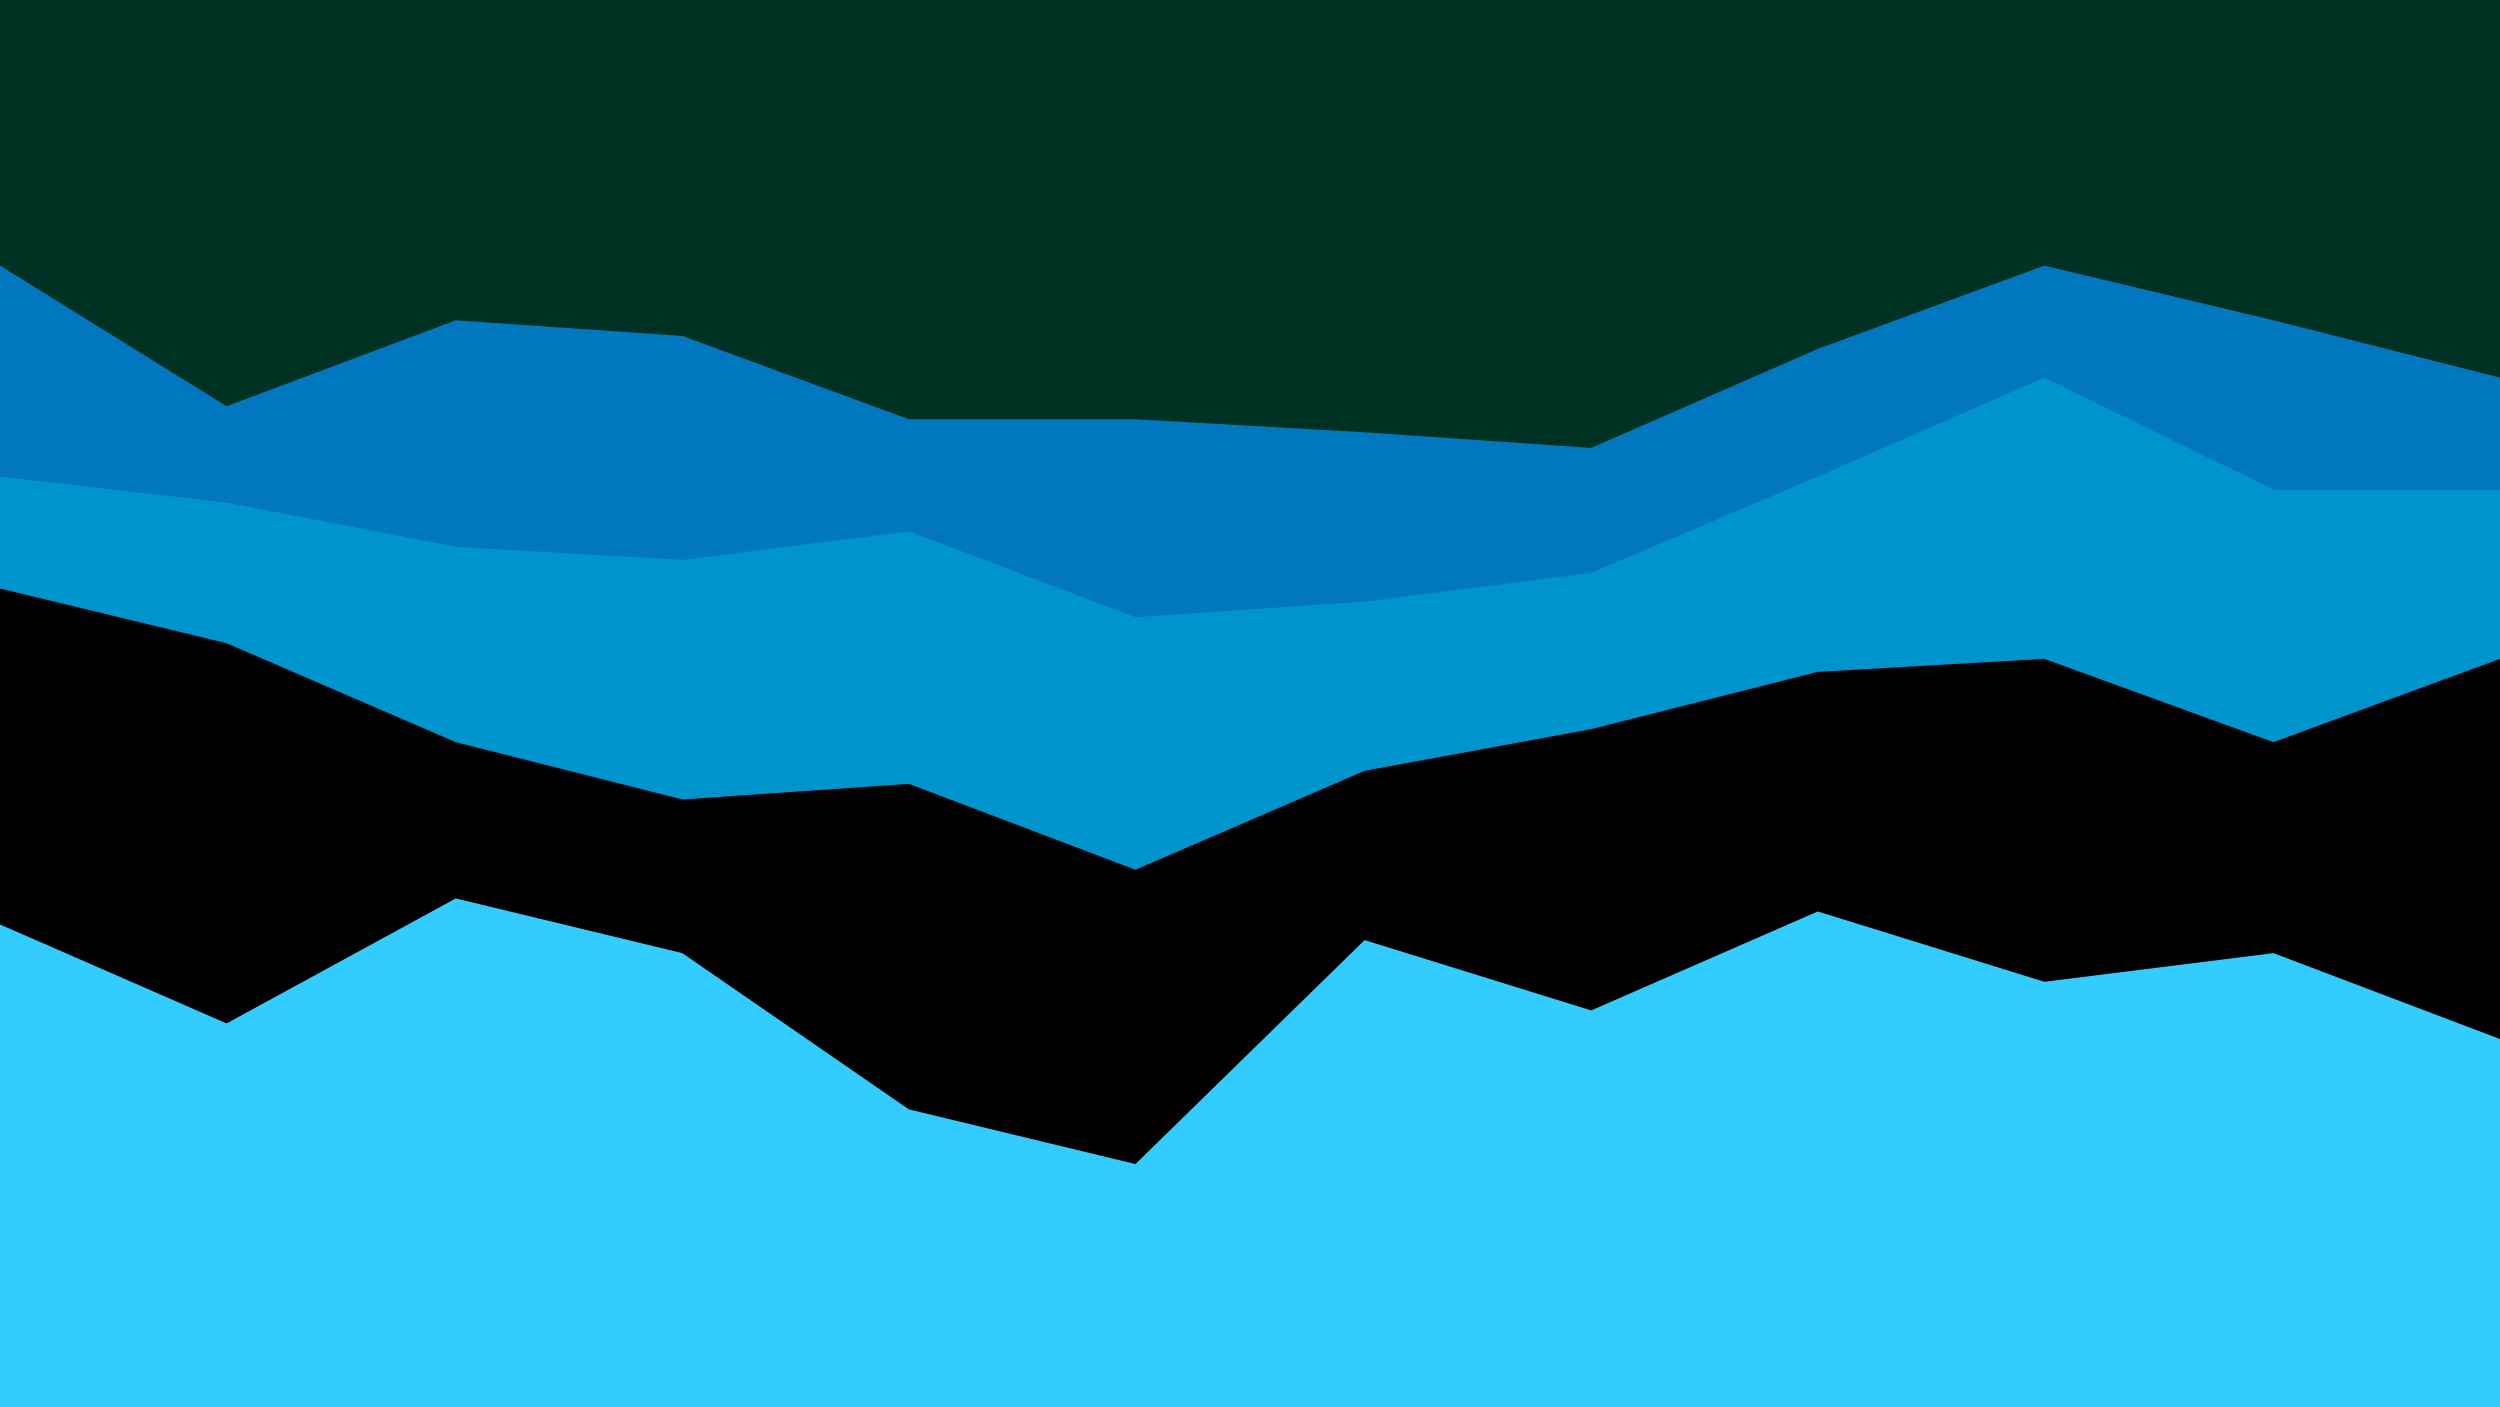
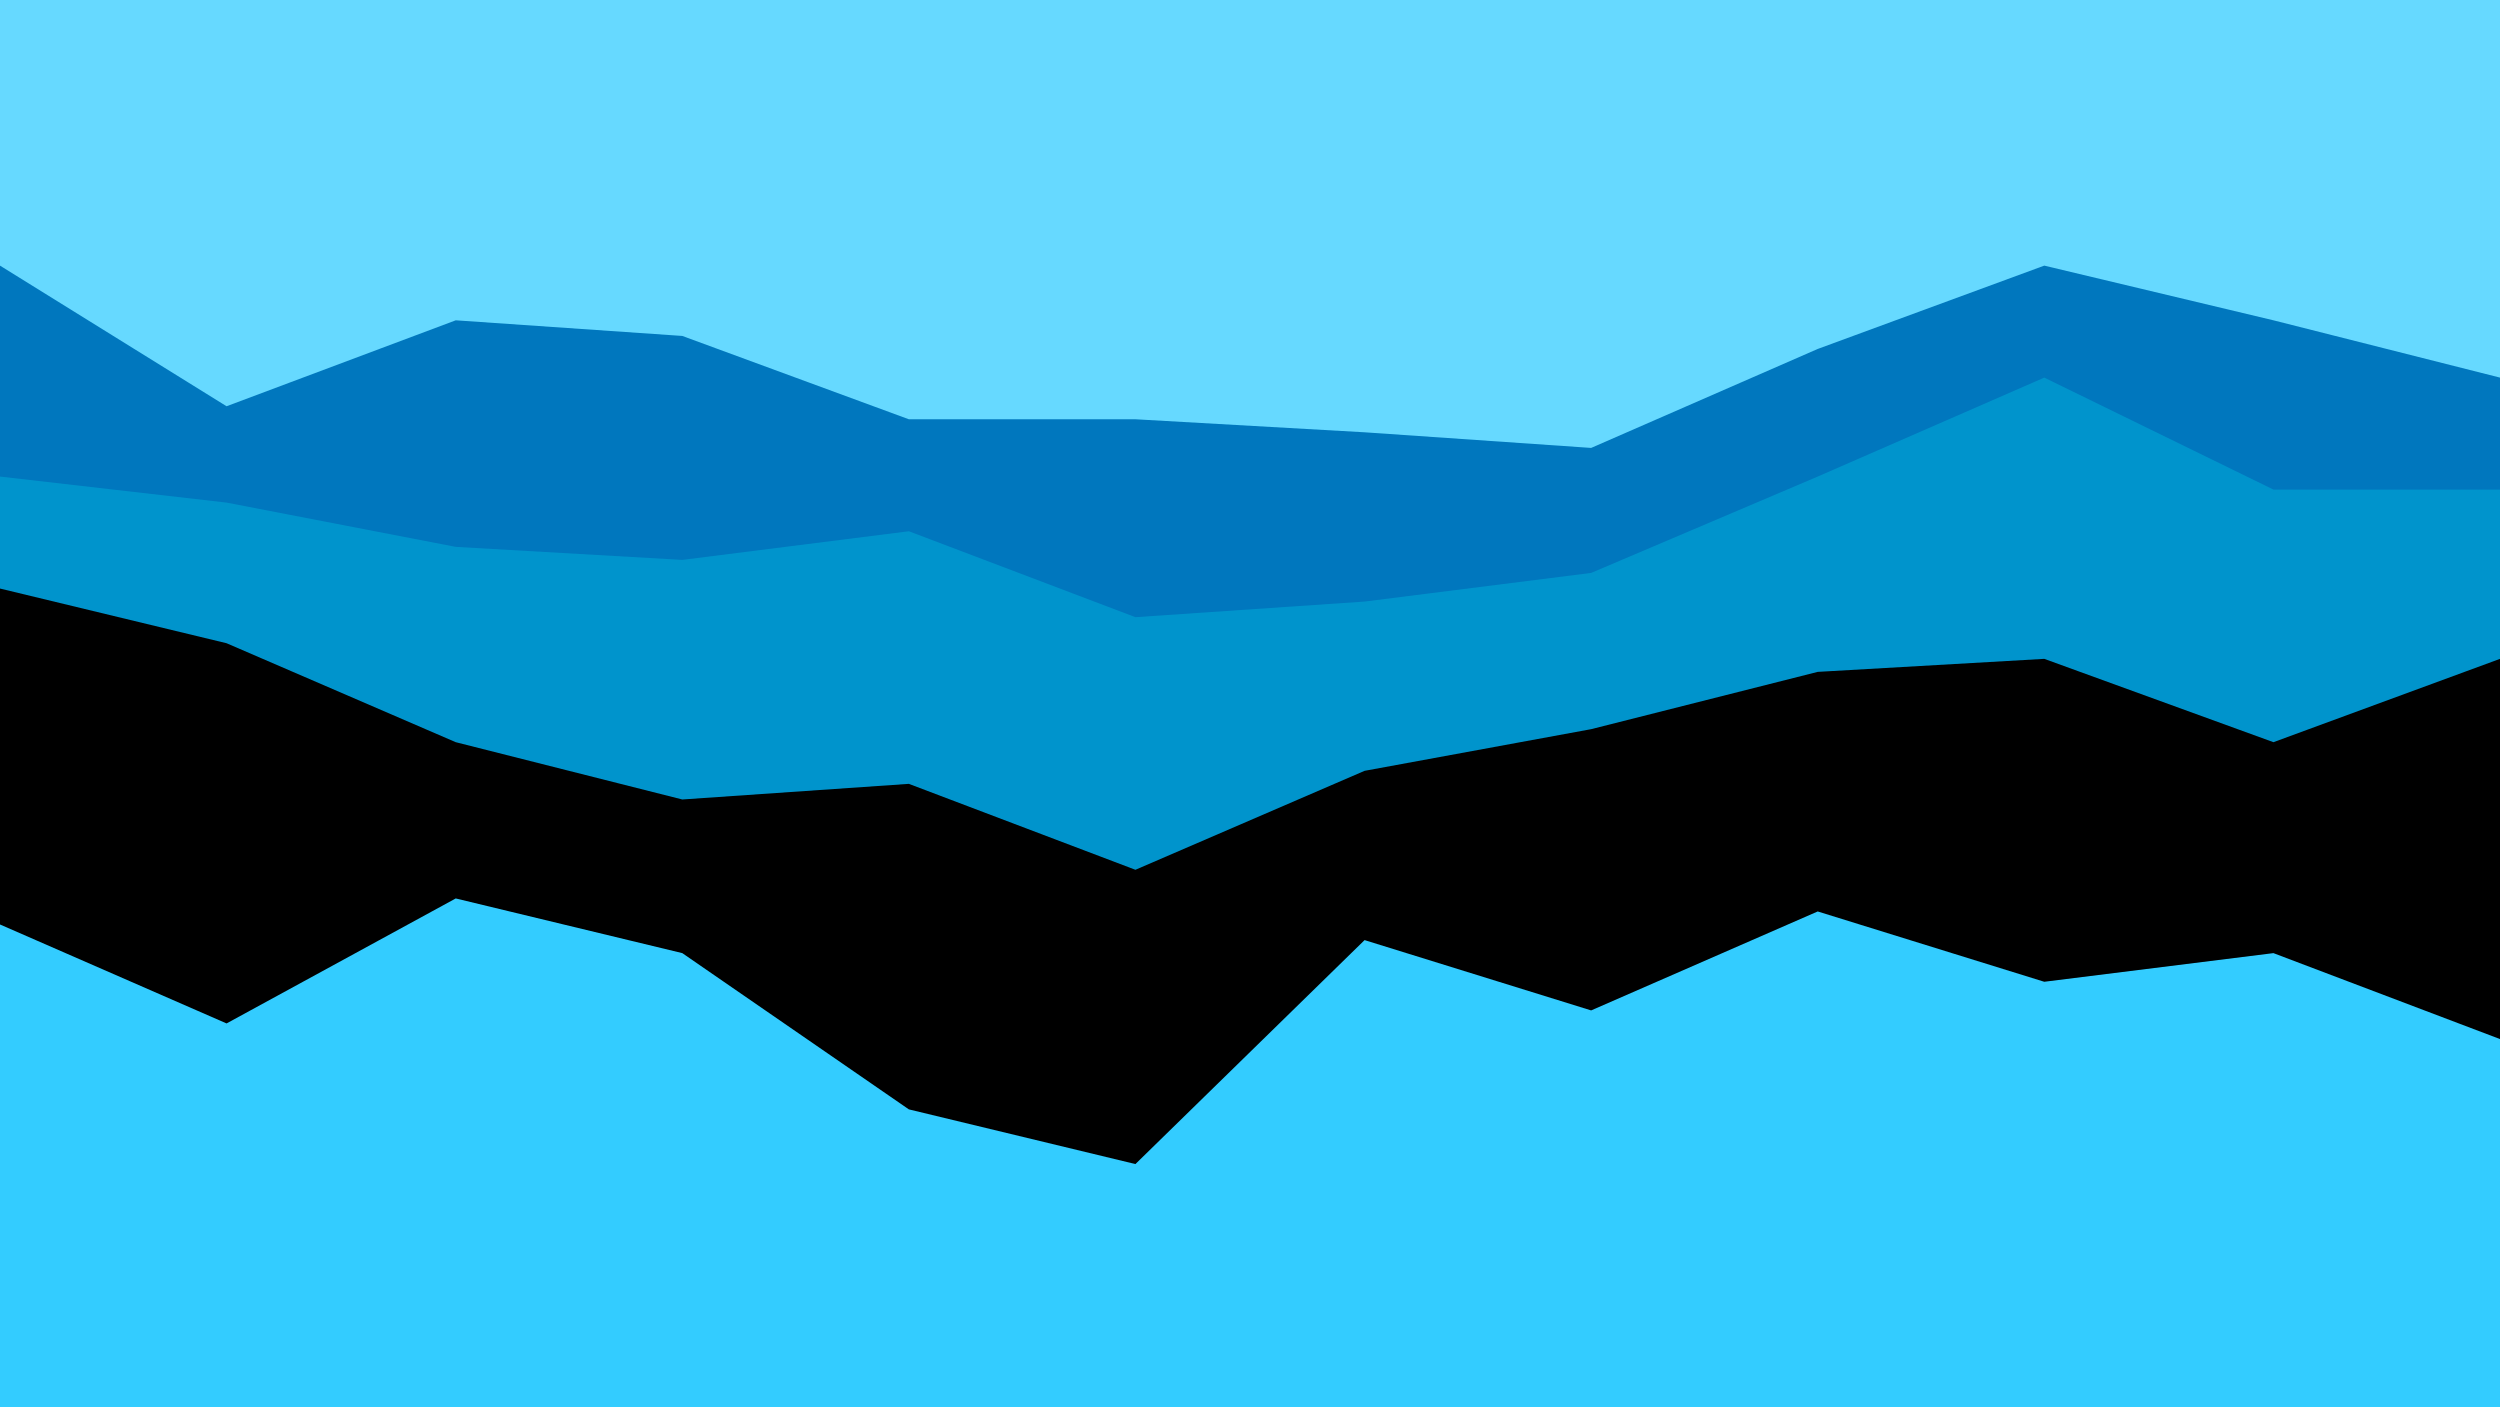
<svg xmlns="http://www.w3.org/2000/svg" id="visual" viewBox="0 0 960 540" width="960" height="540" version="1.1">
-   <path d="M0 104L87 158L175 125L262 131L349 163L436 163L524 168L611 174L698 136L785 104L873 125L960 147L960 0L873 0L785 0L698 0L611 0L524 0L436 0L349 0L262 0L175 0L87 0L0 0Z" fill="#003223" />
+   <path d="M0 104L87 158L175 125L262 131L349 163L436 163L524 168L611 174L698 136L785 104L873 125L960 147L960 0L873 0L785 0L698 0L611 0L524 0L436 0L349 0L262 0L175 0L87 0L0 0Z" fill="#66d9ff" />
  <path d="M0 185L87 195L175 212L262 217L349 206L436 239L524 233L611 222L698 185L785 147L873 190L960 190L960 145L873 123L785 102L698 134L611 172L524 166L436 161L349 161L262 129L175 123L87 156L0 102Z" fill="#0077be" />
  <path d="M0 228L87 249L175 287L262 309L349 303L436 336L524 298L611 282L698 260L785 255L873 287L960 255L960 188L873 188L785 145L698 183L611 220L524 231L436 237L349 204L262 215L175 210L87 193L0 183Z" fill="#0094cc" />
  <path d="M0 357L87 395L175 347L262 368L349 428L436 449L524 363L611 390L698 352L785 379L873 368L960 401L960 253L873 285L785 253L698 258L611 280L524 296L436 334L349 301L262 307L175 285L87 247L0 226Z" fill="00b2ff" />
  <path d="M0 541L87 541L175 541L262 541L349 541L436 541L524 541L611 541L698 541L785 541L873 541L960 541L960 399L873 366L785 377L698 350L611 388L524 361L436 447L349 426L262 366L175 345L87 393L0 355Z" fill="#33ccff" />
</svg>
